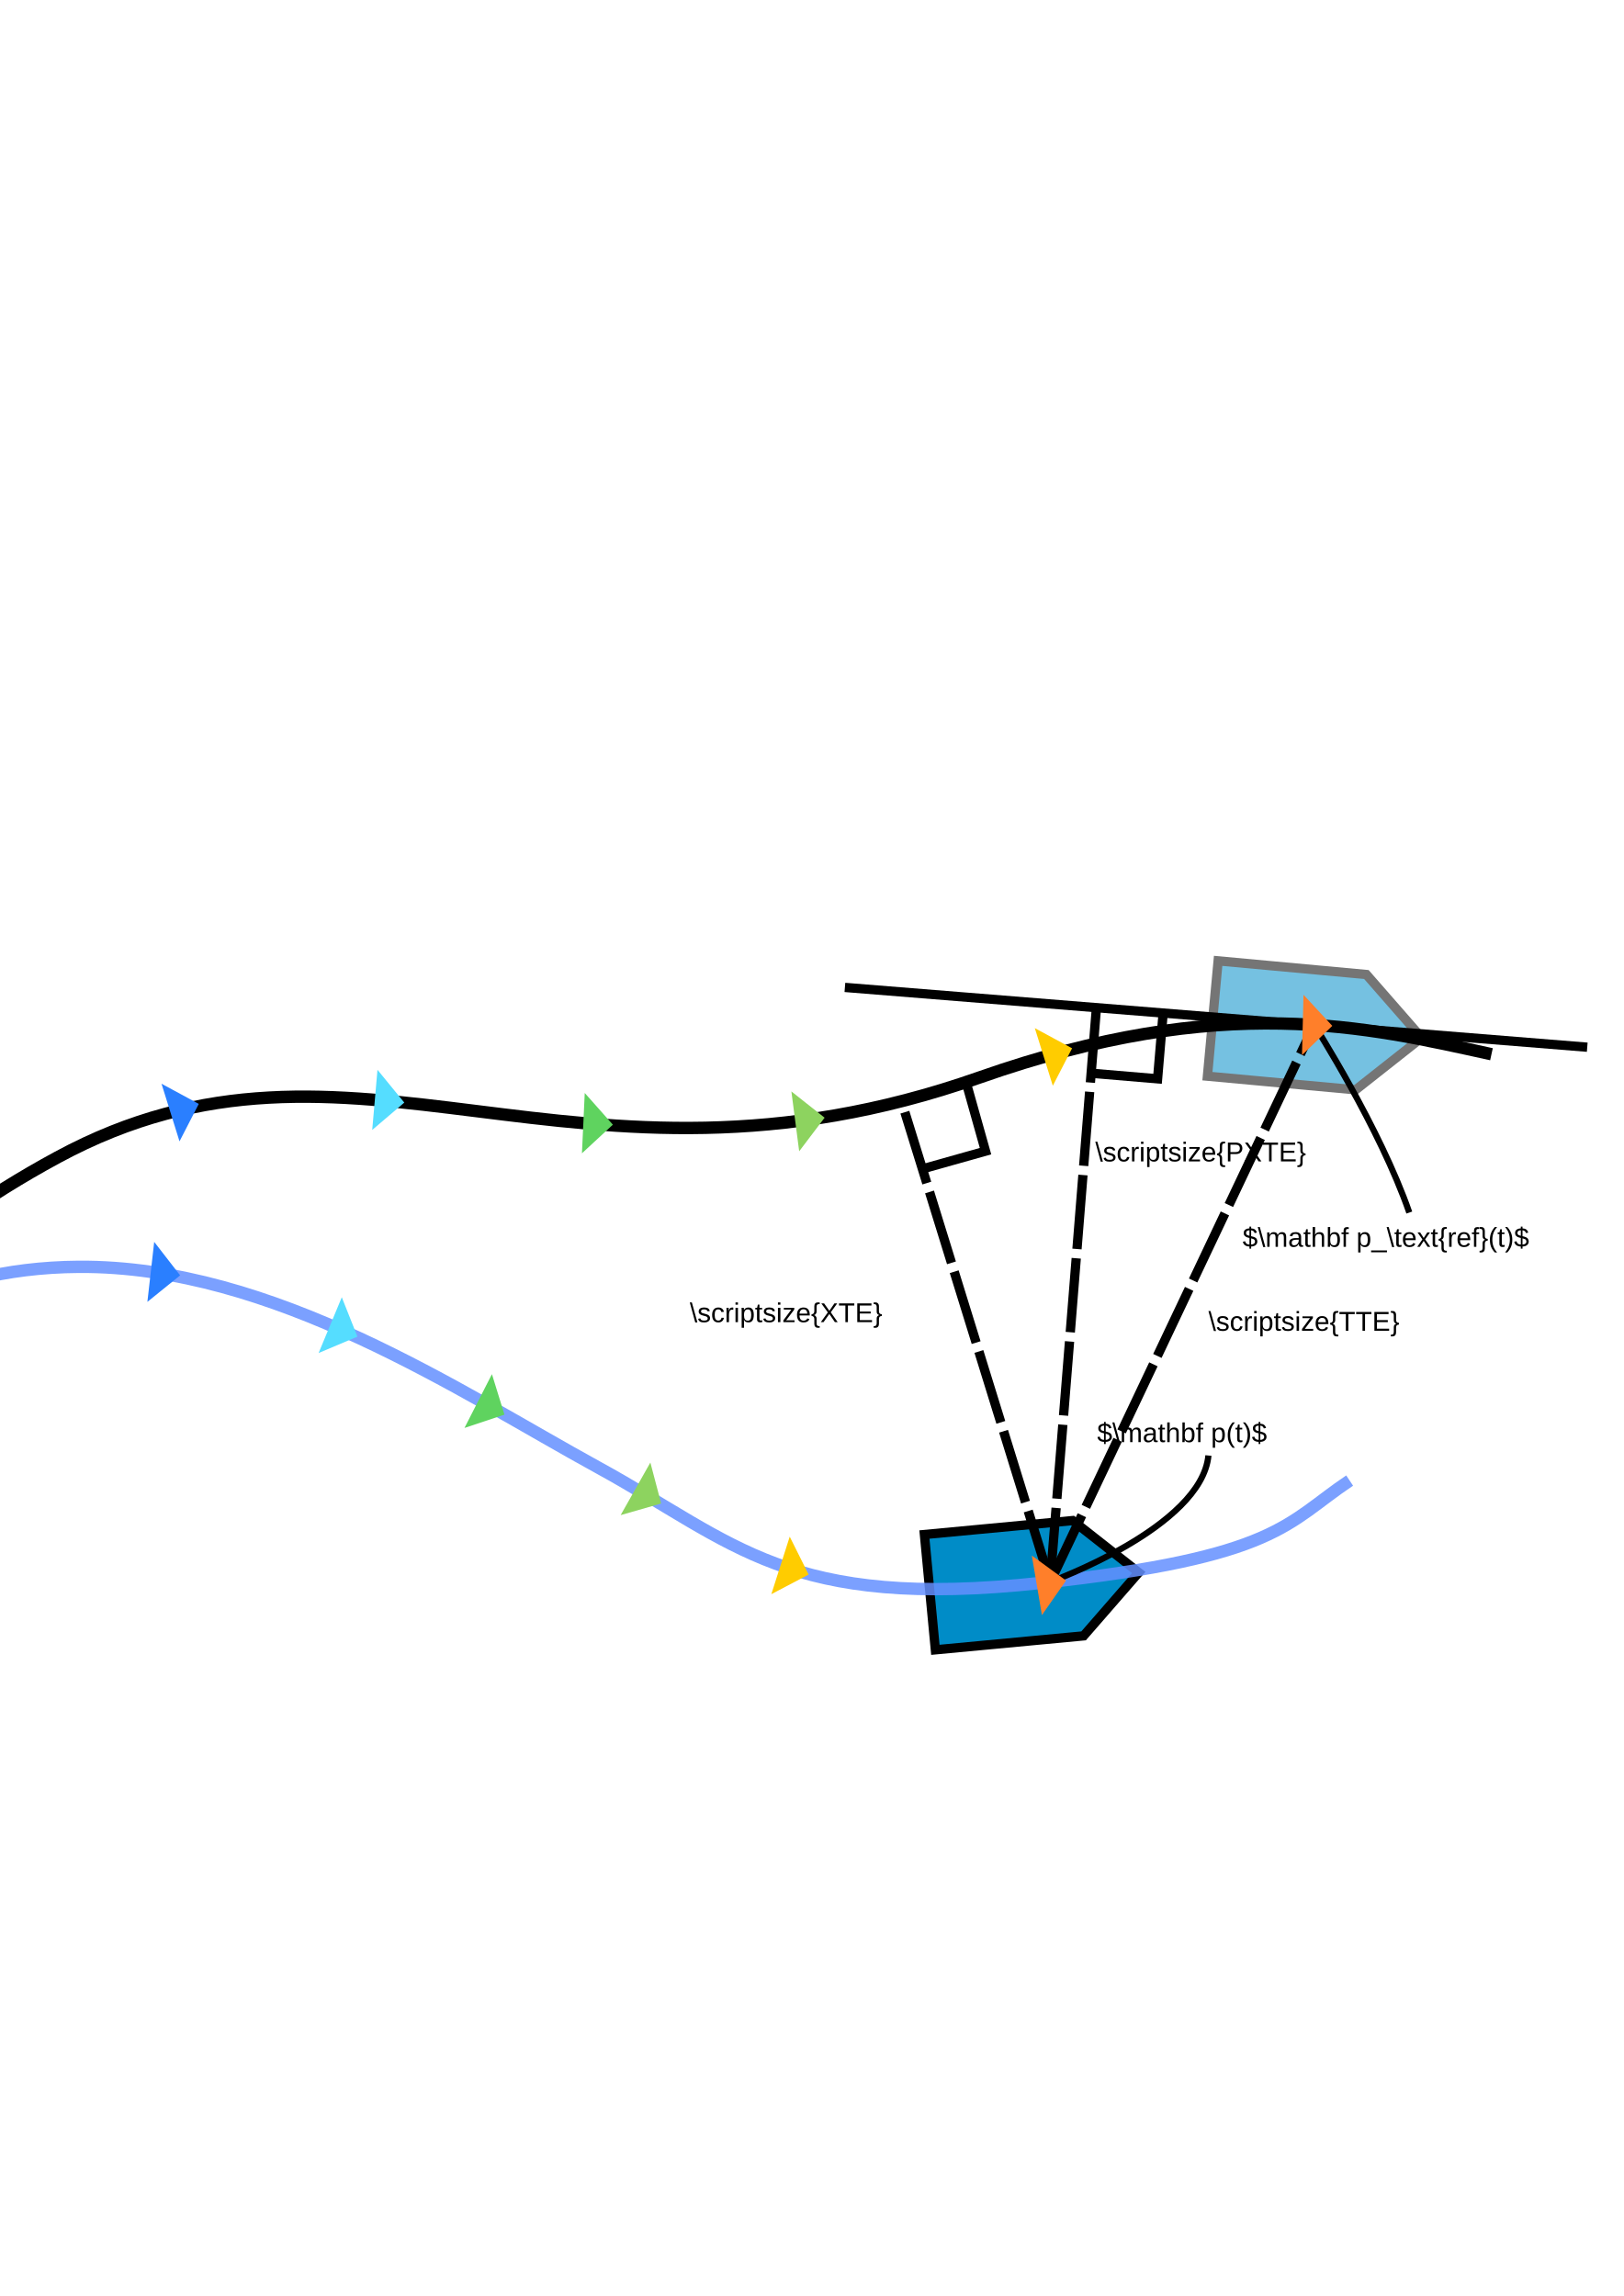
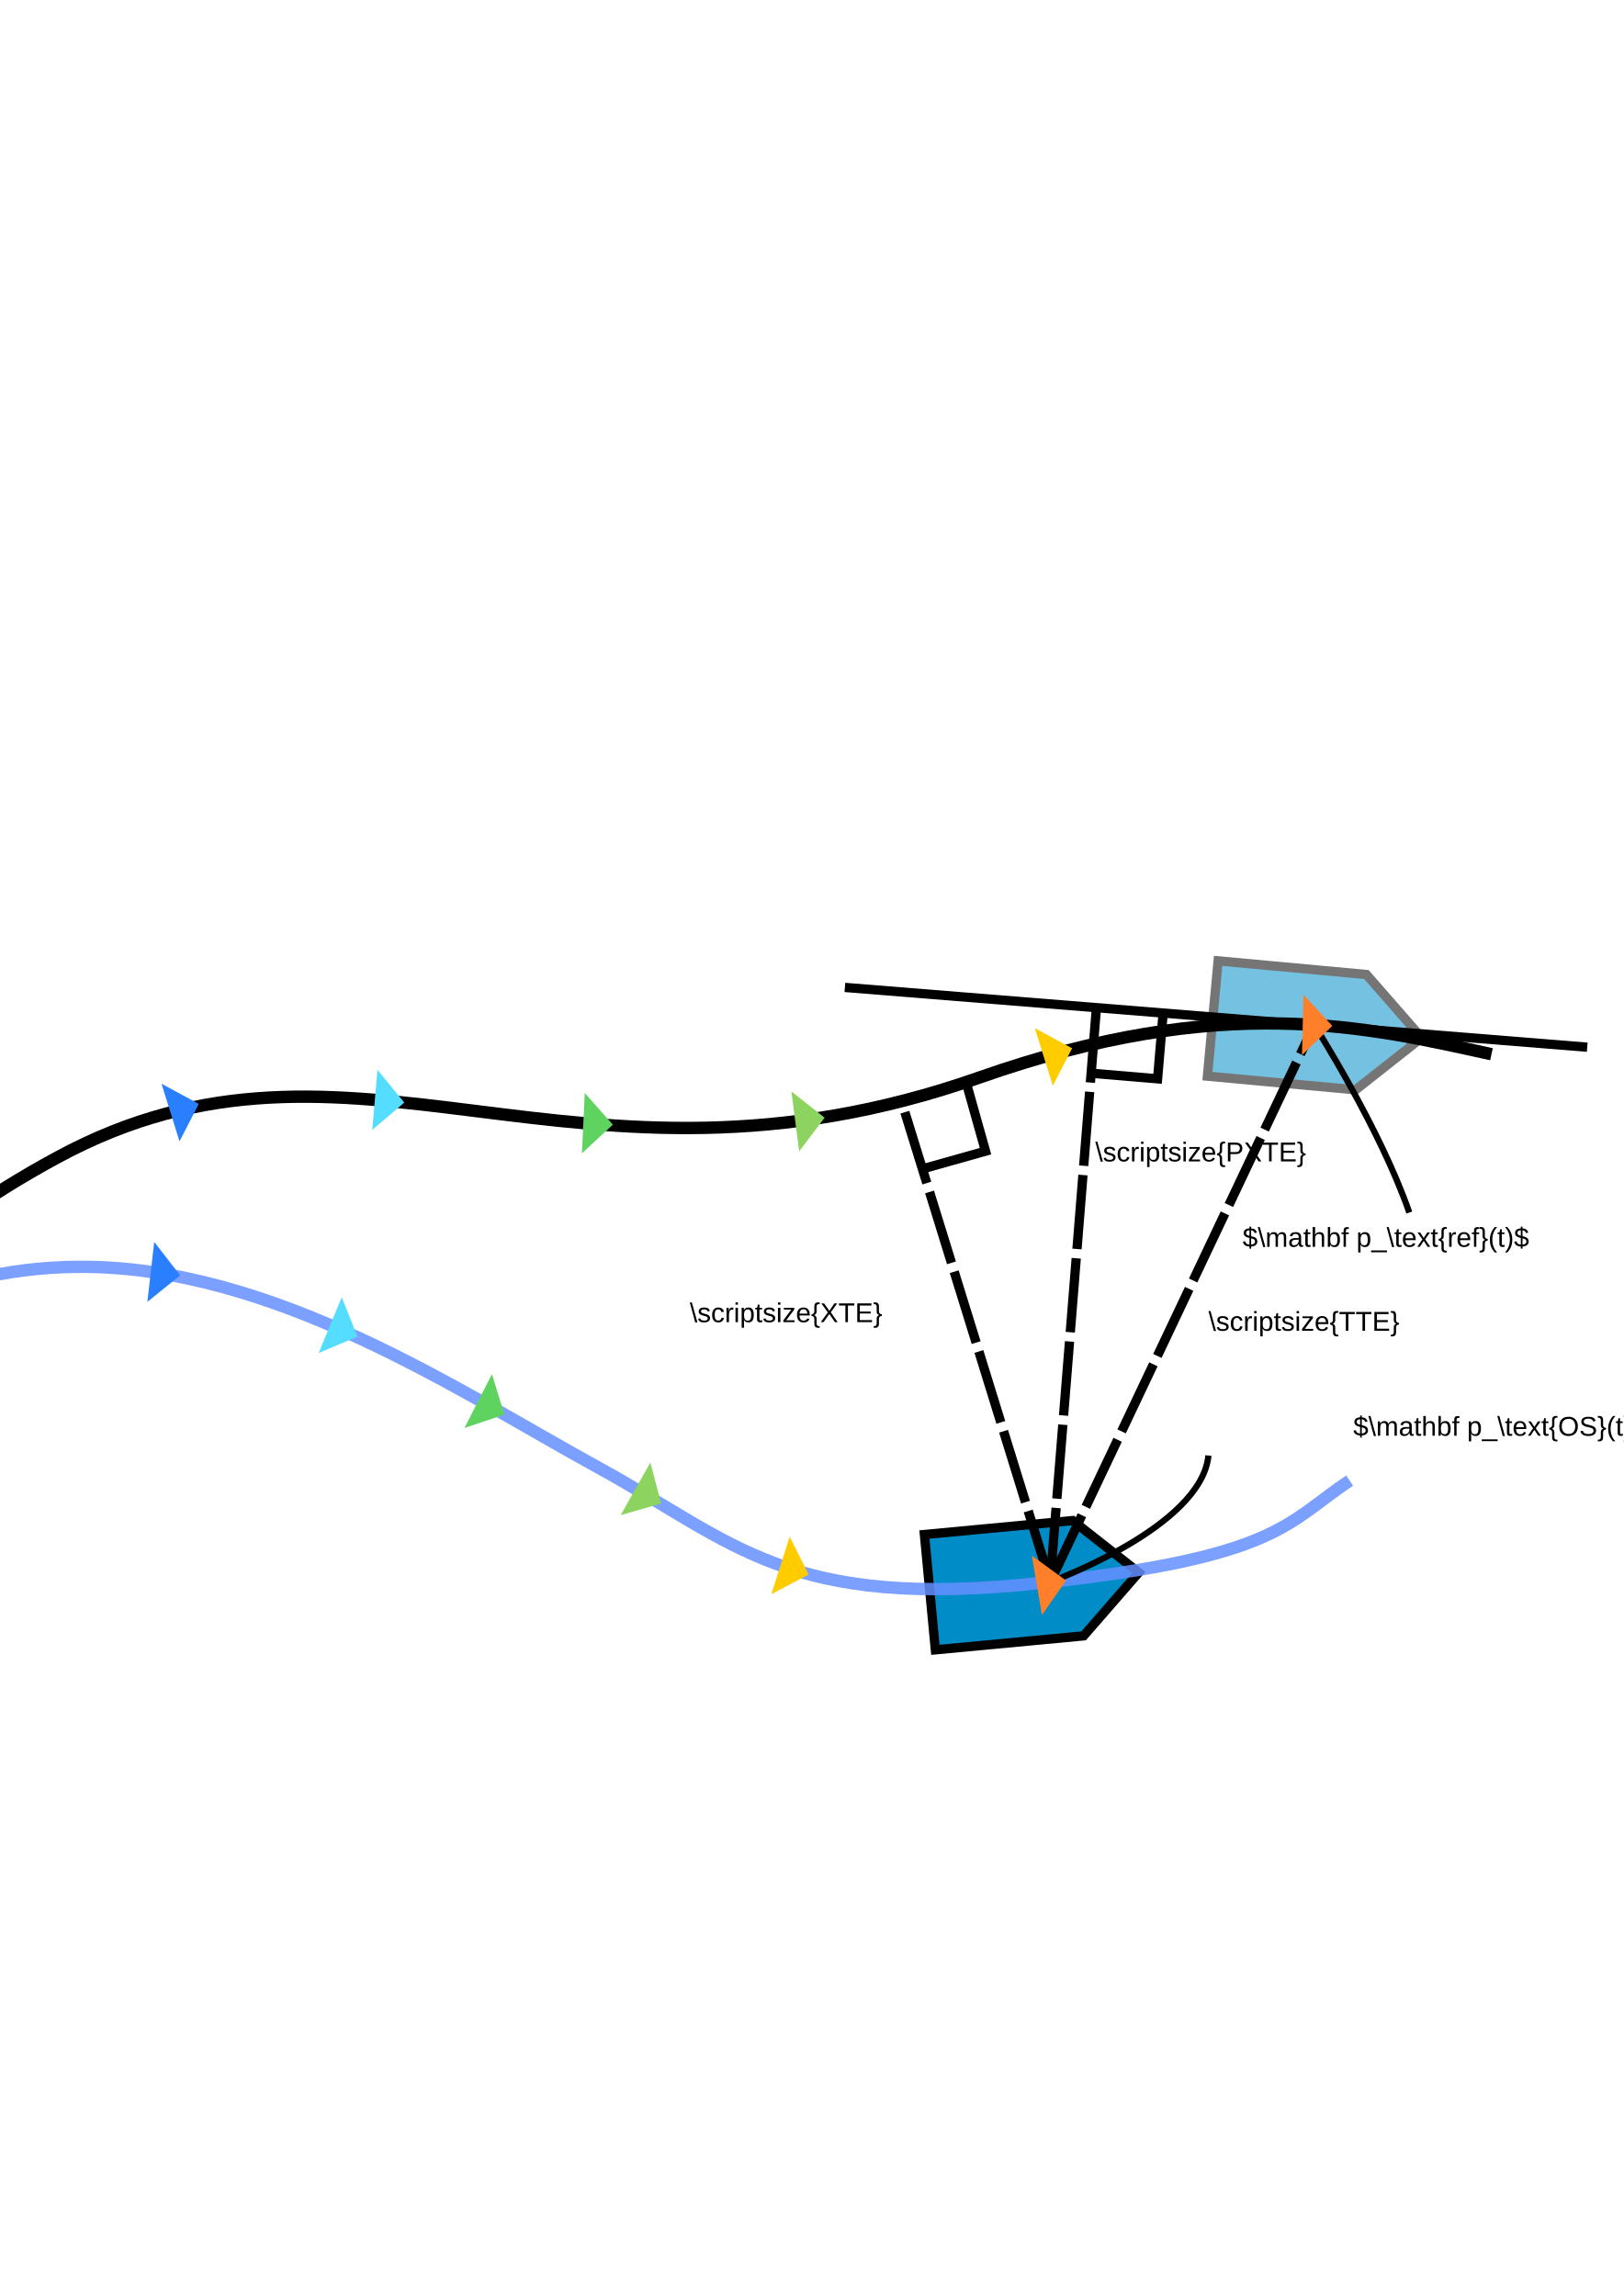
<svg xmlns="http://www.w3.org/2000/svg" width="210mm" height="297mm" viewBox="0 0 210 297" version="1.1" id="svg1">
  <defs id="defs1">
    <marker style="overflow:visible" id="Stop" refX="0" refY="0" orient="auto" markerWidth="1" markerHeight="1" viewBox="0 0 1 1" preserveAspectRatio="xMidYMid">
      <path style="fill:none;stroke:context-stroke;stroke-width:1" d="M 0,4 V -4" id="path23" />
    </marker>
  </defs>
  <g id="layer1">
    <g id="g3" transform="matrix(-0.5075267,0.5888601,-0.5888601,-0.5075267,163.0264,177.6045)" style="stroke-width:1.029;stroke-dasharray:none">
      <path id="path3" style="opacity:0.542;fill:#008cc7;fill-opacity:1;stroke:#000000;stroke-width:1.544;stroke-dasharray:none;stroke-dashoffset:0" d="m -61.727,29.947 1.967,-13.836 13.732,2.659 14.383,20.165 -15.699,11.177 z" />
      <path style="fill:none;stroke:#000000;stroke-width:2.058;stroke-dasharray:none" d="m 190.714,178.885 c 0,0 -35.132,15.961 -87.255,-3.863 C 51.337,155.198 55.413,103.204 -6.709,67.524 -44.075,46.063 -55.251,24.034 -65.264,5.523" id="path1" />
      <path id="path6" style="fill:#008cc7;fill-opacity:1;stroke:#000000;stroke-width:1.544;stroke-dasharray:none" d="M 39.006,7.646 38.373,-6.327 52.348,-6.261 70.207,10.902 56.865,24.809 Z" />
      <path style="fill:none;stroke:#648fff;stroke-width:2.058;stroke-dasharray:none;stroke-dashoffset:0;stroke-opacity:0.851" d="m 190.714,178.885 c 0,0 -43.151,18.877 -75.735,-18.417 C 93.677,136.086 89.354,98.996 83.854,73.216 78.41,47.699 81.356,33.885 50.248,4.81 21.286,-22.258 16.07,-19.533 3.876,-22.921" id="path11" />
      <path style="fill:none;stroke:#000000;stroke-width:1.544;stroke-dasharray:12.349,1.544;stroke-dashoffset:0" d="M 49.178,3.814 4.437,75.257" id="path2" />
      <path style="fill:none;stroke:#000000;stroke-width:1.286;stroke-dasharray:5.145, 2.573;stroke-dashoffset:0" d="m 82.081,82.522 v 0" id="path5" />
      <path id="path31" style="fill:none;stroke:#000000;stroke-width:1.544;stroke-dasharray:none" d="m -4.401,68.272 6.308,-9.518 9.427,6.248" />
      <path id="rect5" style="fill:none;stroke:#000000;stroke-width:1.544;stroke-dasharray:none" d="m -35.145,51.626 9.247,-6.699 6.635,9.159" />
      <circle style="fill:#000000;stroke:none;stroke-width:2.052;stroke-dasharray:none;stroke-dashoffset:0" id="circle22" cx="-260.011" cy="27.676" r="3.028" transform="rotate(-130.7574)" />
      <path style="fill:none;stroke:#000000;stroke-width:1.544;stroke-dasharray:12.349, 1.544;stroke-dashoffset:0" d="M 49.234,3.78 -49.705,31.038" id="path27" />
      <text xml:space="preserve" style="font-style:normal;font-variant:normal;font-weight:normal;font-stretch:normal;font-size:4.538px;font-family:Arial;-inkscape-font-specification:'Arial, Normal';font-variant-ligatures:normal;font-variant-caps:normal;font-variant-numeric:normal;font-variant-east-asian:normal;text-align:end;text-anchor:end;display:inline;fill:#000000;stroke-width:1.286" x="-54.093" y="-8.462" id="text7" transform="rotate(-130.7574)">
        <tspan id="tspan7" style="font-style:normal;font-variant:normal;font-weight:normal;font-stretch:normal;font-size:4.538px;font-family:Arial;-inkscape-font-specification:'Arial, Normal';font-variant-ligatures:normal;font-variant-caps:normal;font-variant-numeric:normal;font-variant-east-asian:normal;text-align:end;text-anchor:end;stroke-width:1.286" x="-54.093" y="-8.462">\scriptsize{XTE}</tspan>
      </text>
-       <text xml:space="preserve" style="font-style:normal;font-variant:normal;font-weight:normal;font-stretch:normal;font-size:4.538px;font-family:Arial;-inkscape-font-specification:'Arial, Normal';font-variant-ligatures:normal;font-variant-caps:normal;font-variant-numeric:normal;font-variant-east-asian:normal;text-align:center;text-anchor:middle;display:inline;fill:#000000;stroke-width:1.286" x="-8.64" y="11.502" id="text8" transform="rotate(-130.7574)">
-         <tspan id="tspan8" style="font-style:normal;font-variant:normal;font-weight:normal;font-stretch:normal;font-size:4.538px;font-family:Arial;-inkscape-font-specification:'Arial, Normal';font-variant-ligatures:normal;font-variant-caps:normal;font-variant-numeric:normal;font-variant-east-asian:normal;text-align:center;text-anchor:middle;stroke-width:1.286" x="-8.64" y="11.502">$\mathbf p(t)$</tspan>
+       <text xml:space="preserve" style="font-style:normal;font-variant:normal;font-weight:normal;font-stretch:normal;font-size:4.538px;font-family:Arial;-inkscape-font-specification:'Arial, Normal';font-variant-ligatures:normal;font-variant-caps:normal;font-variant-numeric:normal;font-variant-east-asian:normal;text-align:start;text-anchor:start;display:inline;fill:#000000;stroke-width:1.286" x="-8.852" y="10.438" id="text8" transform="rotate(-130.7574)">
+         <tspan id="tspan1" x="15.428" y="10.438">$\mathbf p_\text{OS}(t)$</tspan>
      </text>
      <text xml:space="preserve" style="font-style:normal;font-variant:normal;font-weight:normal;font-stretch:normal;font-size:4.538px;font-family:Arial;-inkscape-font-specification:'Arial, Normal';font-variant-ligatures:normal;font-variant-caps:normal;font-variant-numeric:normal;font-variant-east-asian:normal;text-align:center;text-anchor:middle;display:inline;fill:#000000;stroke-width:1.286" x="25.267" y="-21" id="text28" transform="rotate(-130.7574)">
        <tspan id="tspan28" style="font-style:normal;font-variant:normal;font-weight:normal;font-stretch:normal;font-size:4.538px;font-family:Arial;-inkscape-font-specification:'Arial, Normal';font-variant-ligatures:normal;font-variant-caps:normal;font-variant-numeric:normal;font-variant-east-asian:normal;text-align:center;text-anchor:middle;stroke-width:1.286" x="25.267" y="-21">$\mathbf p_\text{ref}(t)$</tspan>
      </text>
      <text xml:space="preserve" style="font-style:normal;font-variant:normal;font-weight:normal;font-stretch:normal;font-size:4.538px;font-family:Arial;-inkscape-font-specification:'Arial, Normal';font-variant-ligatures:normal;font-variant-caps:normal;font-variant-numeric:normal;font-variant-east-asian:normal;text-align:start;text-anchor:start;display:inline;fill:#000000;stroke-width:1.286" x="-8.666" y="-7.033" id="text31" transform="rotate(-130.7574)">
        <tspan id="tspan31" style="font-style:normal;font-variant:normal;font-weight:normal;font-stretch:normal;font-size:4.538px;font-family:Arial;-inkscape-font-specification:'Arial, Normal';font-variant-ligatures:normal;font-variant-caps:normal;font-variant-numeric:normal;font-variant-east-asian:normal;text-align:start;text-anchor:start;stroke-width:1.286" x="-8.666" y="-7.033">\scriptsize{TTE}</tspan>
      </text>
      <text xml:space="preserve" style="font-style:normal;font-variant:normal;font-weight:normal;font-stretch:normal;font-size:4.538px;font-family:Arial;-inkscape-font-specification:'Arial, Normal';font-variant-ligatures:normal;font-variant-caps:normal;font-variant-numeric:normal;font-variant-east-asian:normal;text-align:start;text-anchor:start;display:inline;fill:#000000;stroke-width:1.286" x="-27.49" y="-35.211" id="text29" transform="rotate(-130.7574)">
        <tspan id="tspan29" style="font-style:normal;font-variant:normal;font-weight:normal;font-stretch:normal;font-size:4.538px;font-family:Arial;-inkscape-font-specification:'Arial, Normal';font-variant-ligatures:normal;font-variant-caps:normal;font-variant-numeric:normal;font-variant-east-asian:normal;text-align:start;text-anchor:start;stroke-width:1.286" x="-27.49" y="-35.211">\scriptsize{PXTE}</tspan>
      </text>
      <path style="fill:none;stroke:#000000;stroke-width:1.029;stroke-linejoin:round;stroke-miterlimit:2;stroke-dasharray:none" d="m 49.178,3.814 c 0,0 -23.301,-13.153 -33.12,-6.214" id="path8" />
      <path style="fill:none;stroke:#000000;stroke-width:1.029;stroke-linejoin:round;stroke-miterlimit:2;stroke-dasharray:none" d="m -49.705,31.038 c 0,0 5.854,-19.503 13.321,-32.36" id="path7" />
      <g id="g1" style="display:none">
        <text xml:space="preserve" style="font-style:normal;font-variant:normal;font-weight:normal;font-stretch:normal;font-size:4.538px;font-family:Arial;-inkscape-font-specification:'Arial, Normal';font-variant-ligatures:normal;font-variant-caps:normal;font-variant-numeric:normal;font-variant-east-asian:normal;text-align:end;text-anchor:end;display:inline;fill:#000000;stroke-width:1.286" x="-49.166" y="-63.01" id="text27" transform="rotate(-130.7574)">
          <tspan id="tspan27" style="font-style:normal;font-variant:normal;font-weight:normal;font-stretch:normal;font-size:4.538px;font-family:Arial;-inkscape-font-specification:'Arial, Normal';font-variant-ligatures:normal;font-variant-caps:normal;font-variant-numeric:normal;font-variant-east-asian:normal;text-align:end;text-anchor:end;stroke-width:1.286" x="-49.166" y="-63.01">$ATE$</tspan>
        </text>
        <path style="fill:none;stroke:#000000;stroke-width:0.772;stroke-linecap:butt;stroke-linejoin:round;stroke-miterlimit:2;stroke-dasharray:none;marker-start:url(#Stop);marker-end:url(#Stop)" d="M 0.173,83.188 -33.591,59.936" id="path9" />
      </g>
      <path style="opacity:1;fill:#3737c8;fill-opacity:1;stroke:none;stroke-width:1.813;stroke-linecap:round" d="m 126.034,176.409 5.31,-8.529 -6.816,1.643 z" id="path12" />
      <path style="opacity:1;fill:#2a7fff;fill-opacity:1;stroke:none;stroke-width:1.813;stroke-linecap:round" d="m 103.636,153.661 8.302,-5.658 -6.899,-1.25 z" id="path13" />
      <path style="opacity:1;fill:#55ddff;fill-opacity:1;stroke:none;stroke-width:1.813;stroke-linecap:round" d="m 90.24,124.005 9.545,-3.135 -6.282,-3.113 z" id="path14" />
      <path style="opacity:1;fill:#5fd35f;fill-opacity:1;stroke:none;stroke-width:1.813;stroke-linecap:round" d="m 83.626,96.729 9.761,-2.38 -6.019,-3.595 z" id="path15" />
      <path style="opacity:1;fill:#8dd35f;fill-opacity:1;stroke:none;stroke-width:1.813;stroke-linecap:round" d="m 77.557,67.163 9.853,-1.965 -5.862,-3.846 z" id="path28" />
      <path style="opacity:1;fill:#ffcc00;fill-opacity:1;stroke:none;stroke-width:1.813;stroke-linecap:round" d="M 71.762,41.55 81.008,37.619 74.485,35.048 Z" id="path16" />
      <path style="opacity:1;fill:#3737c8;fill-opacity:1;stroke:none;stroke-width:1.813;stroke-linecap:round" d="m 121.029,185.771 2.441,-9.746 -5.985,3.652 z" id="path19" />
      <path style="opacity:1;fill:#2a7fff;fill-opacity:1;stroke:none;stroke-width:1.813;stroke-linecap:round" d="m 82.909,169.92 5.31,-8.529 -6.816,1.643 z" id="path20" />
      <path style="opacity:1;fill:#55ddff;fill-opacity:1;stroke:none;stroke-width:1.813;stroke-linecap:round" d="m 57.693,144.22 8.151,-5.874 -6.929,-1.069 z" id="path21" />
      <path style="opacity:1;fill:#5fd35f;fill-opacity:1;stroke:none;stroke-width:1.813;stroke-linecap:round" d="m 38.105,115.578 7.907,-6.199 -6.967,-0.788 z" id="path22" />
      <path style="opacity:1;fill:#8dd35f;fill-opacity:1;stroke:none;stroke-width:1.813;stroke-linecap:round" d="m 15.464,89.707 6.7,-7.486 -6.997,0.443 z" id="path24" />
      <path style="opacity:1;fill:#ffcc00;fill-opacity:1;stroke:none;stroke-width:1.813;stroke-linecap:round" d="m -18.954,65.905 5.31,-8.529 -6.816,1.643 z" id="path25" />
      <path style="font-variation-settings:normal;opacity:1;vector-effect:none;fill:none;fill-opacity:1;stroke:#000000;stroke-width:1.544;stroke-linecap:butt;stroke-linejoin:miter;stroke-miterlimit:4;stroke-dasharray:none;stroke-dashoffset:0;stroke-opacity:1;-inkscape-stroke:none;stop-color:#000000;stop-opacity:1" d="M -76.551,-5.783 -3.458,94.262" id="path29" />
      <path style="opacity:1;fill:#ff7f2a;fill-opacity:1;stroke:none;stroke-width:1.813;stroke-linecap:round" d="m -52.342,35.67 7.772,-6.367 -6.982,-0.638 z" id="path18" />
      <path style="fill:none;stroke:#000000;stroke-width:1.544;stroke-dasharray:12.349, 1.544;stroke-dashoffset:0" d="M 49.178,3.814 -28.224,60.364" id="path30" />
      <path style="opacity:1;fill:#ff7f2a;fill-opacity:1;stroke:none;stroke-width:1.813;stroke-linecap:round" d="M 47.851,8.988 54.256,1.248 47.282,1.962 Z" id="path17" />
    </g>
  </g>
</svg>
